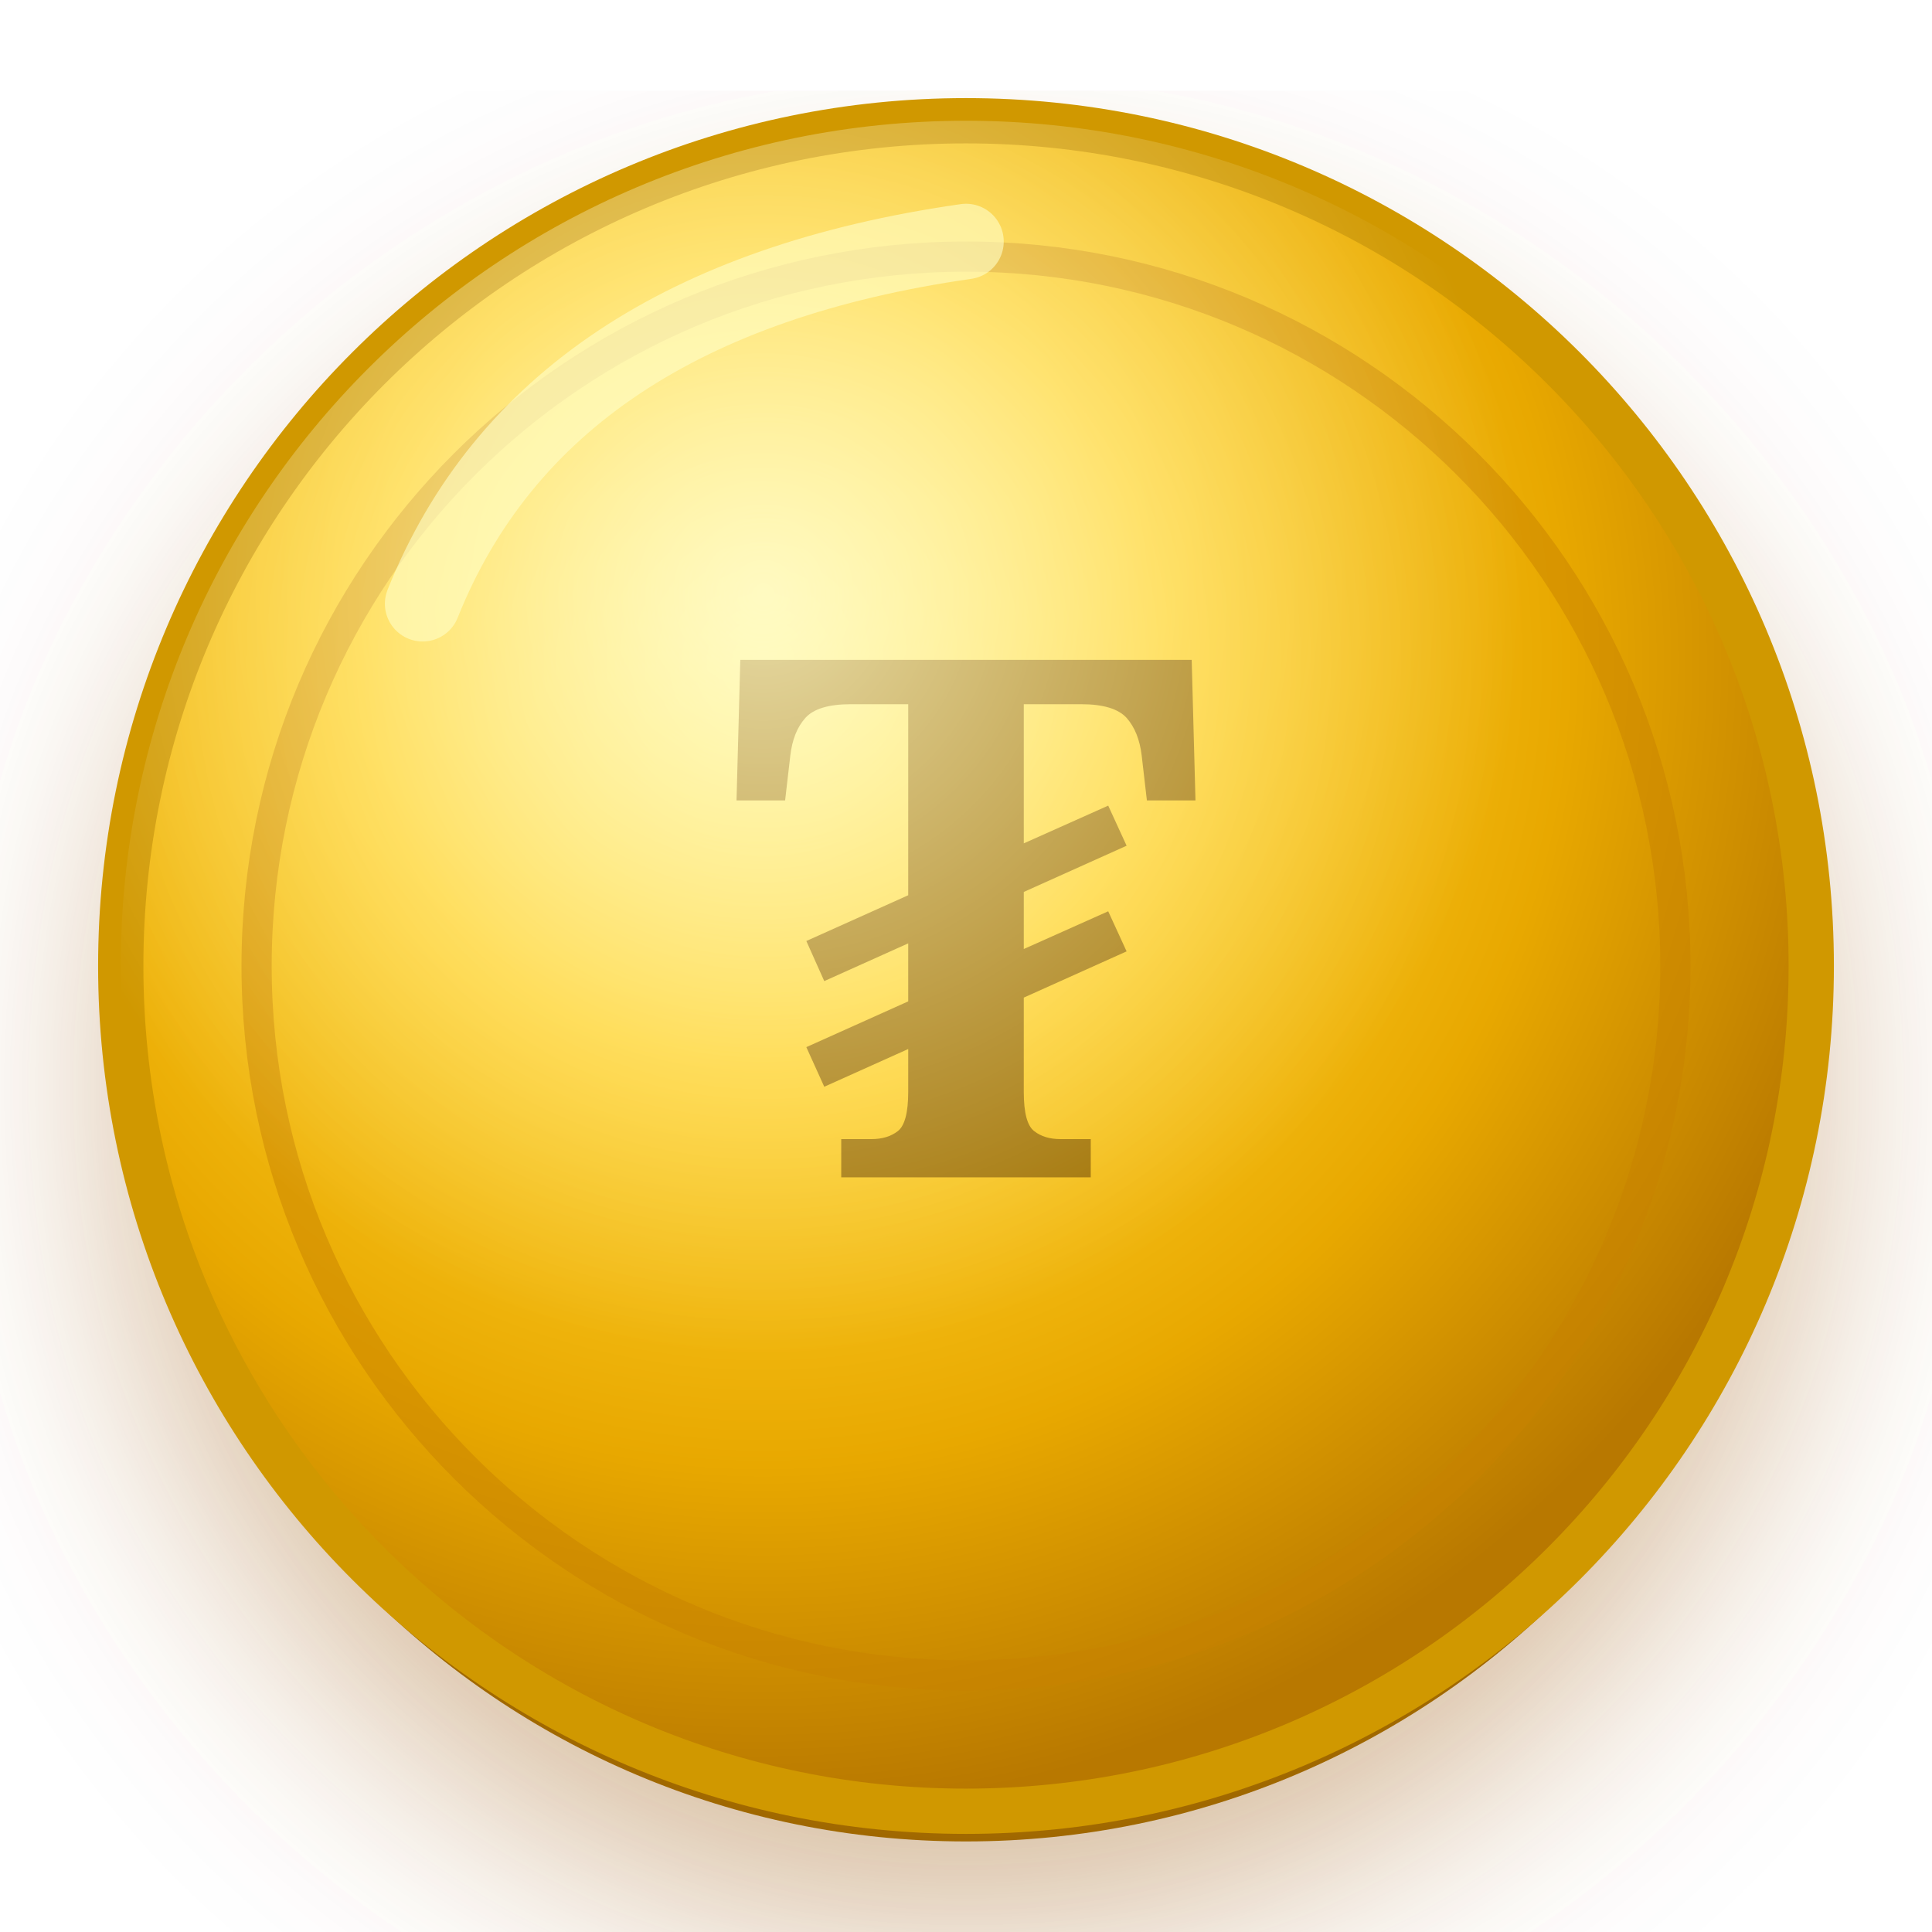
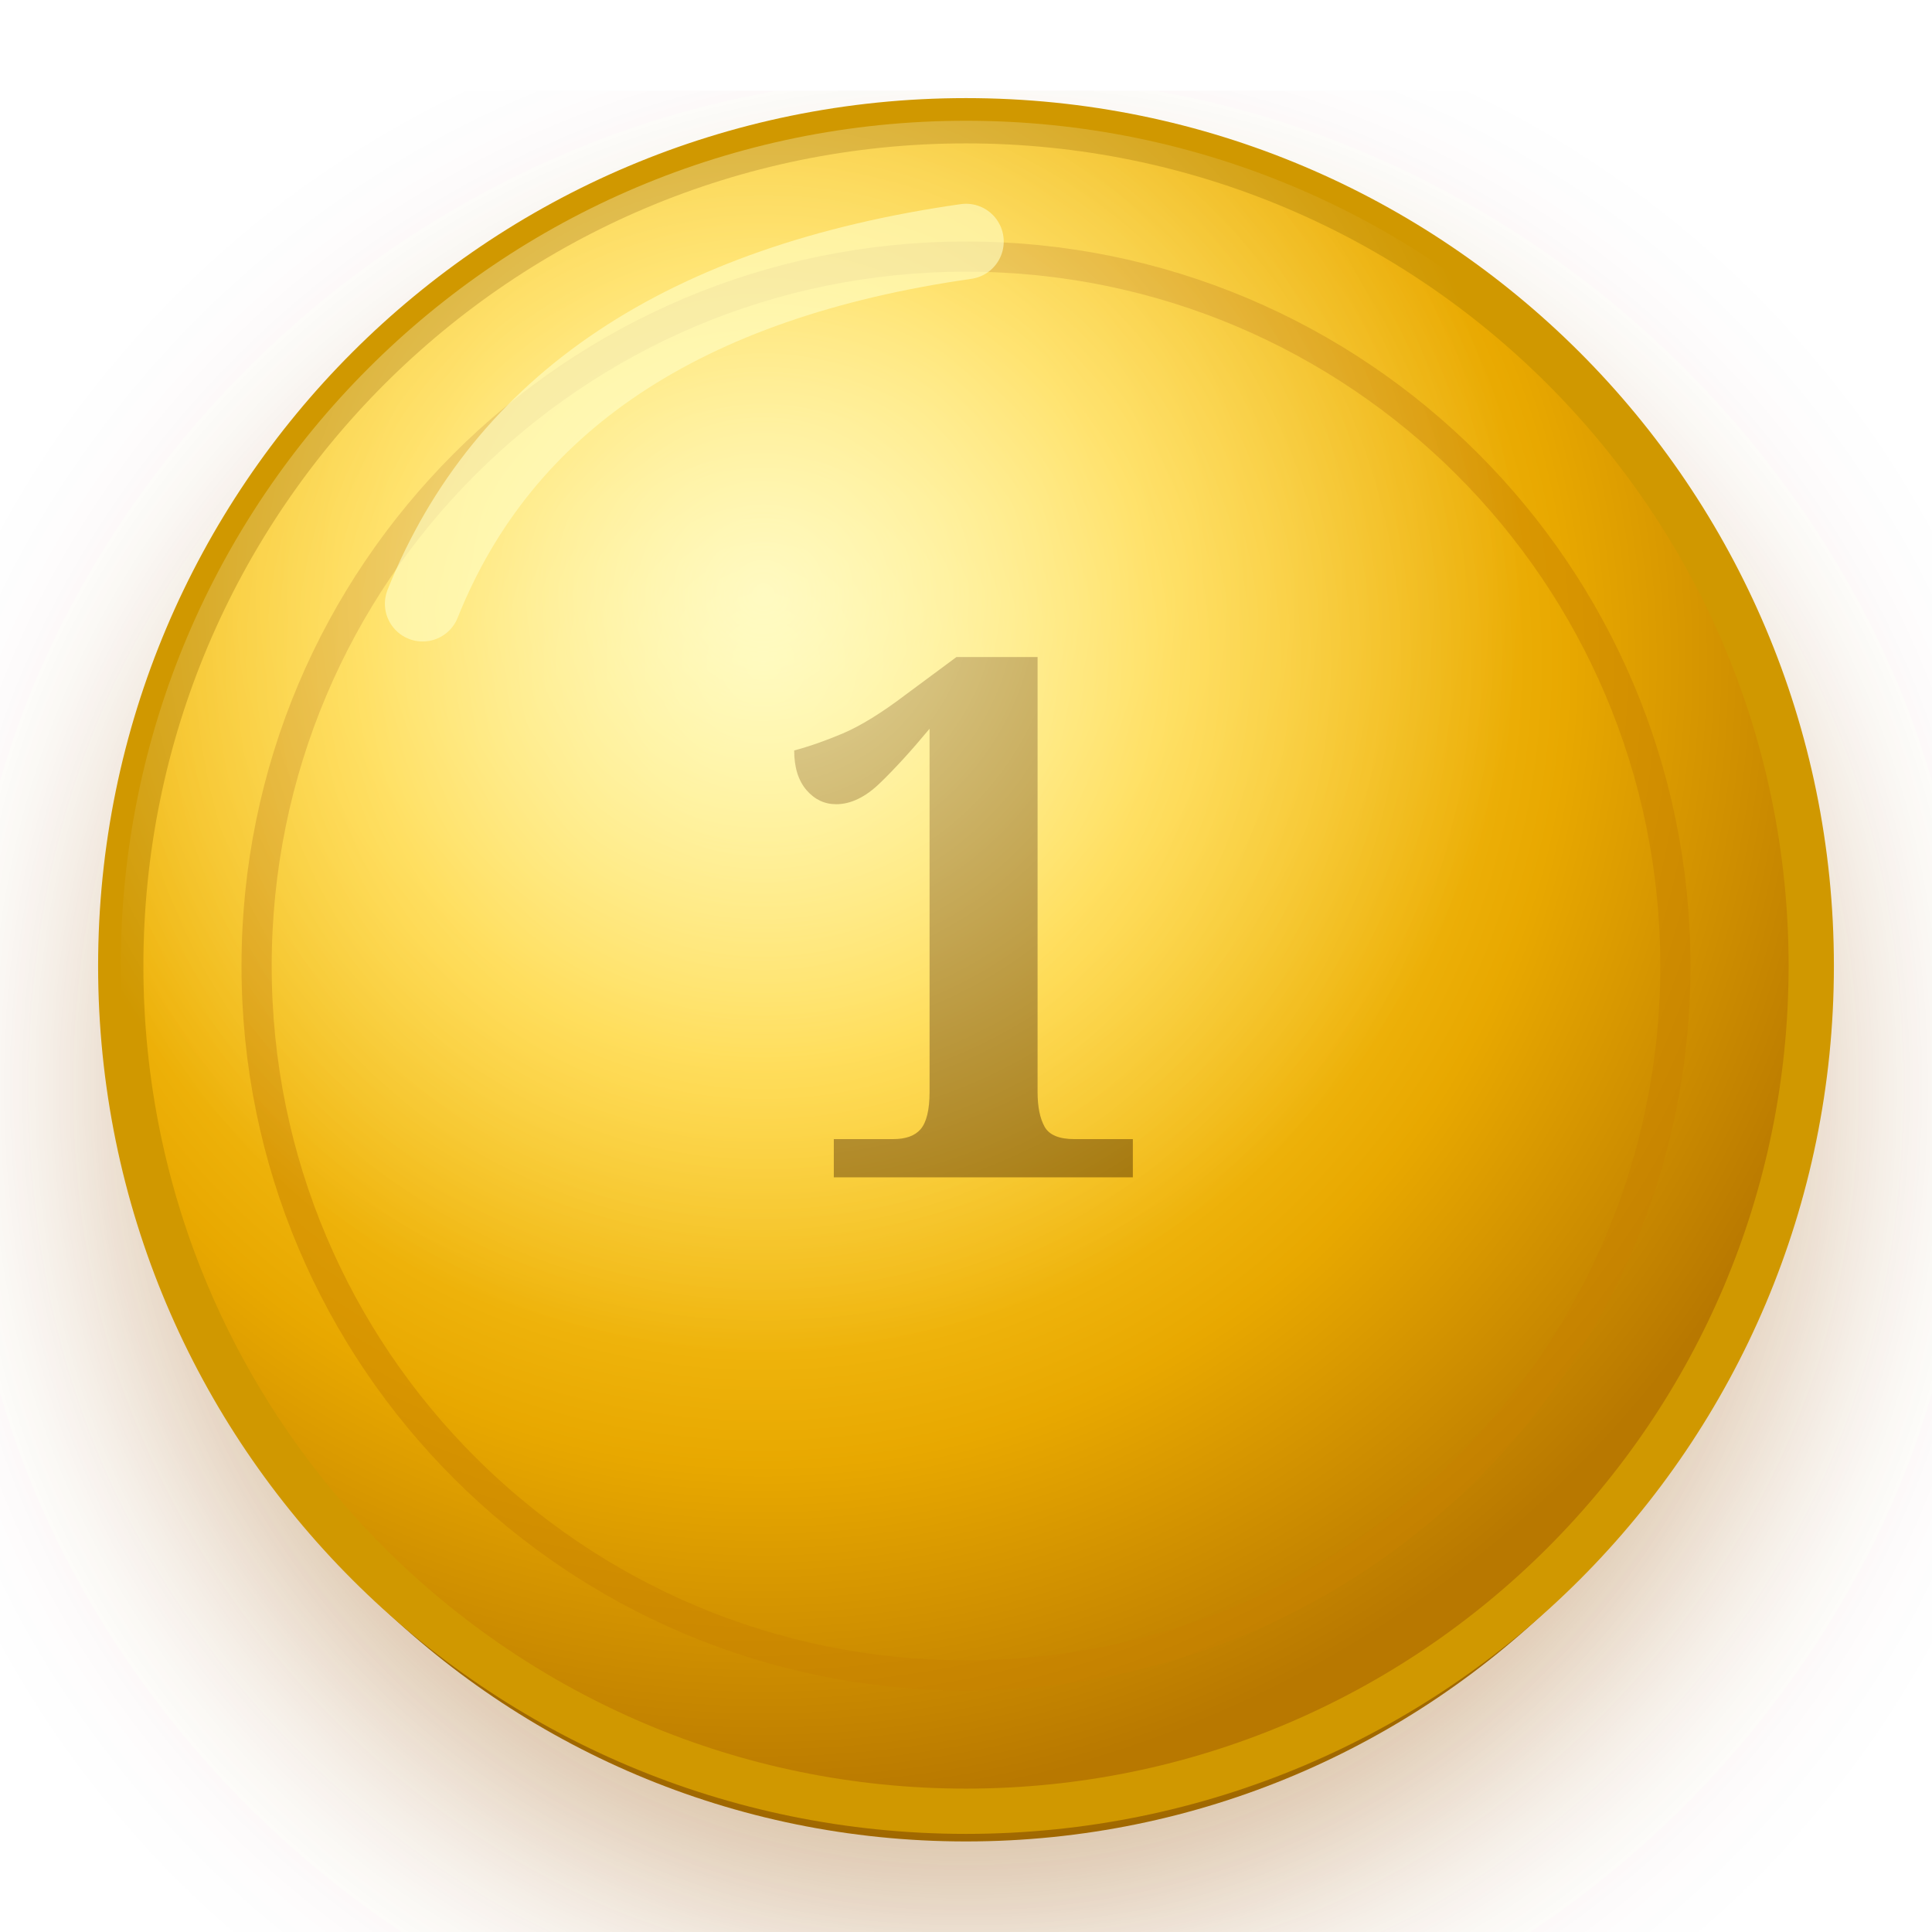
<svg xmlns="http://www.w3.org/2000/svg" viewBox="0 0 64 64">
  <defs>
    <radialGradient id="coinFace" cx="38%" cy="32%" r="68%">
      <stop offset="0%" stop-color="#FFF080" />
      <stop offset="35%" stop-color="#FFD028" />
      <stop offset="70%" stop-color="#E8A800" />
      <stop offset="100%" stop-color="#B87800" />
    </radialGradient>
    <radialGradient id="coinEdge" cx="50%" cy="50%" r="50%">
      <stop offset="80%" stop-color="#C08800" />
      <stop offset="100%" stop-color="#A06800" />
    </radialGradient>
    <radialGradient id="coinShine" cx="38%" cy="28%" r="45%">
      <stop offset="0%" stop-color="rgba(255,255,220,0.75)" />
      <stop offset="100%" stop-color="rgba(255,255,220,0)" />
    </radialGradient>
    <filter id="coinShadow">
      <feDropShadow dx="0" dy="3" stdDeviation="4" flood-color="rgba(150,80,0,0.40)" />
    </filter>
  </defs>
  <circle cx="32" cy="33" r="28" fill="url(#coinEdge)" filter="url(#coinShadow)" />
  <circle cx="32" cy="32" r="28" fill="url(#coinFace)" />
  <circle cx="32" cy="32" r="28" fill="none" stroke="#D09800" stroke-width="1.5" />
  <circle cx="32" cy="32" r="23.5" fill="none" stroke="rgba(200,130,0,0.5)" stroke-width="1" />
-   <text x="32" y="39" text-anchor="middle" font-family="Georgia,serif" font-size="24" font-weight="900" fill="#A07000" letter-spacing="-1">₮</text>
+   <text x="32" y="39" text-anchor="middle" font-family="Georgia,serif" font-size="24" font-weight="900" fill="#A07000" letter-spacing="-1">1</text>
  <circle cx="32" cy="32" r="28" fill="url(#coinShine)" />
  <path d="M 14 20 Q 18 10 32 8" fill="none" stroke="rgba(255,255,200,0.6)" stroke-width="2.5" stroke-linecap="round" />
</svg>
